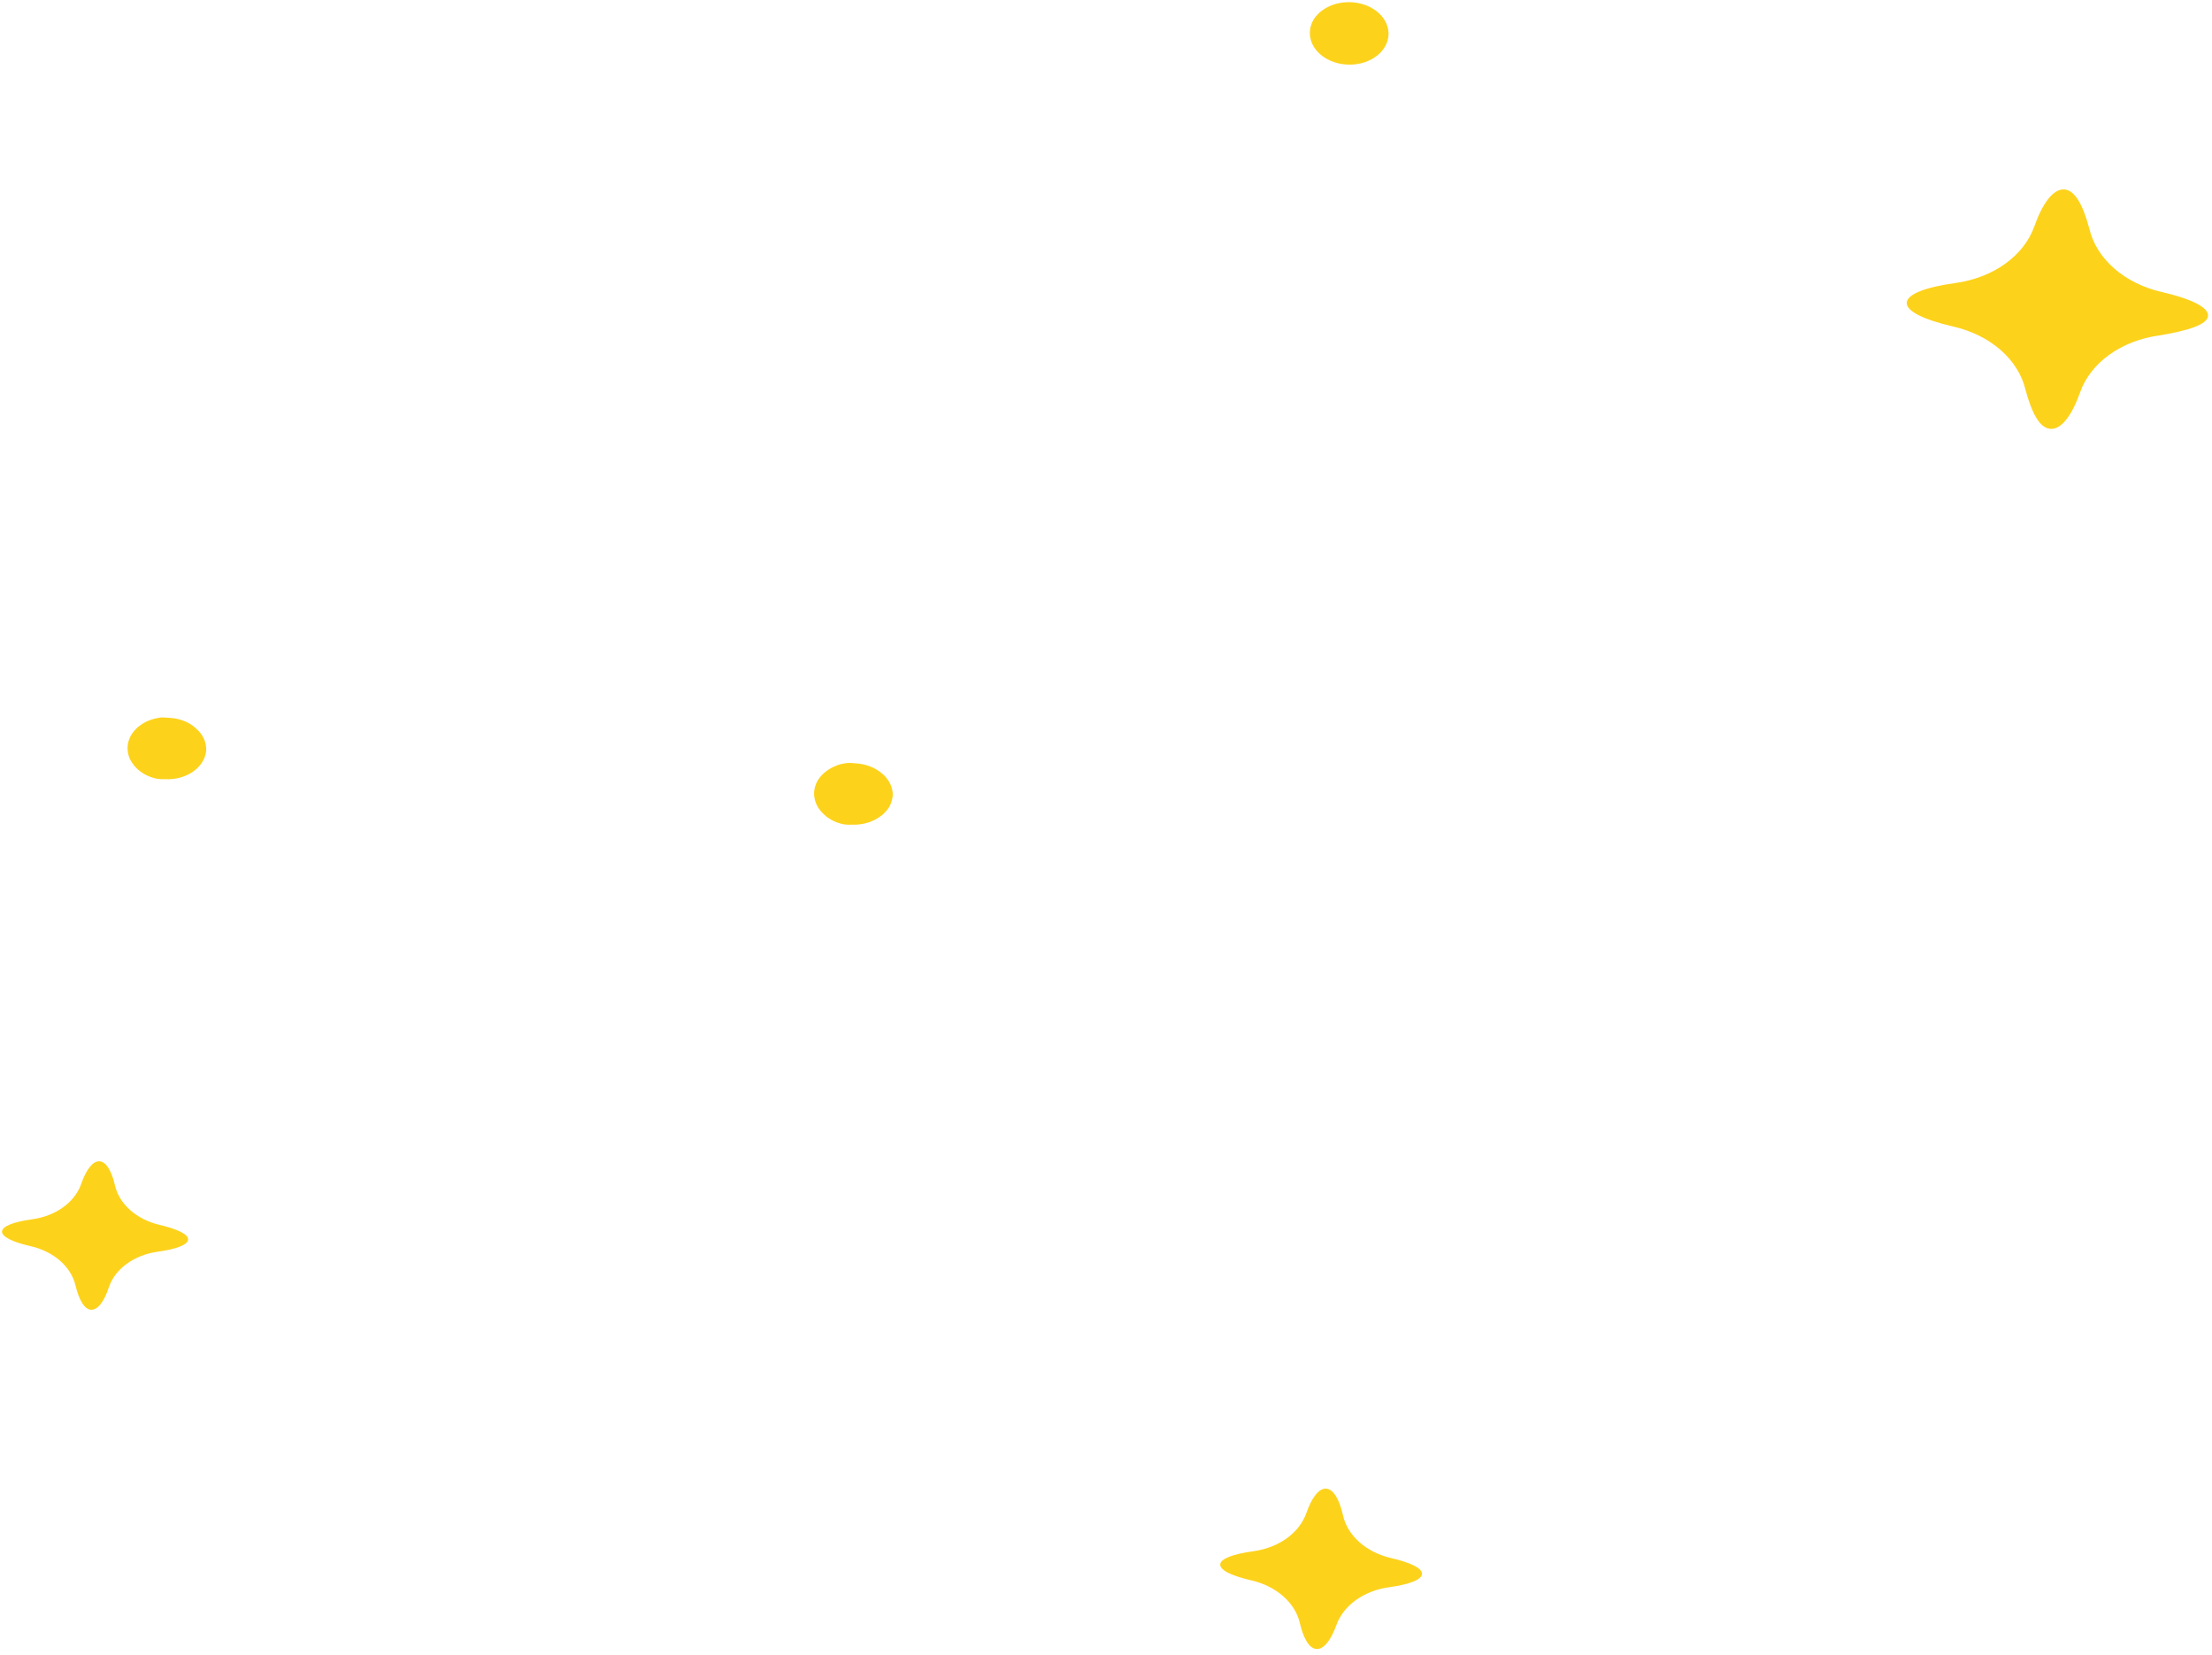
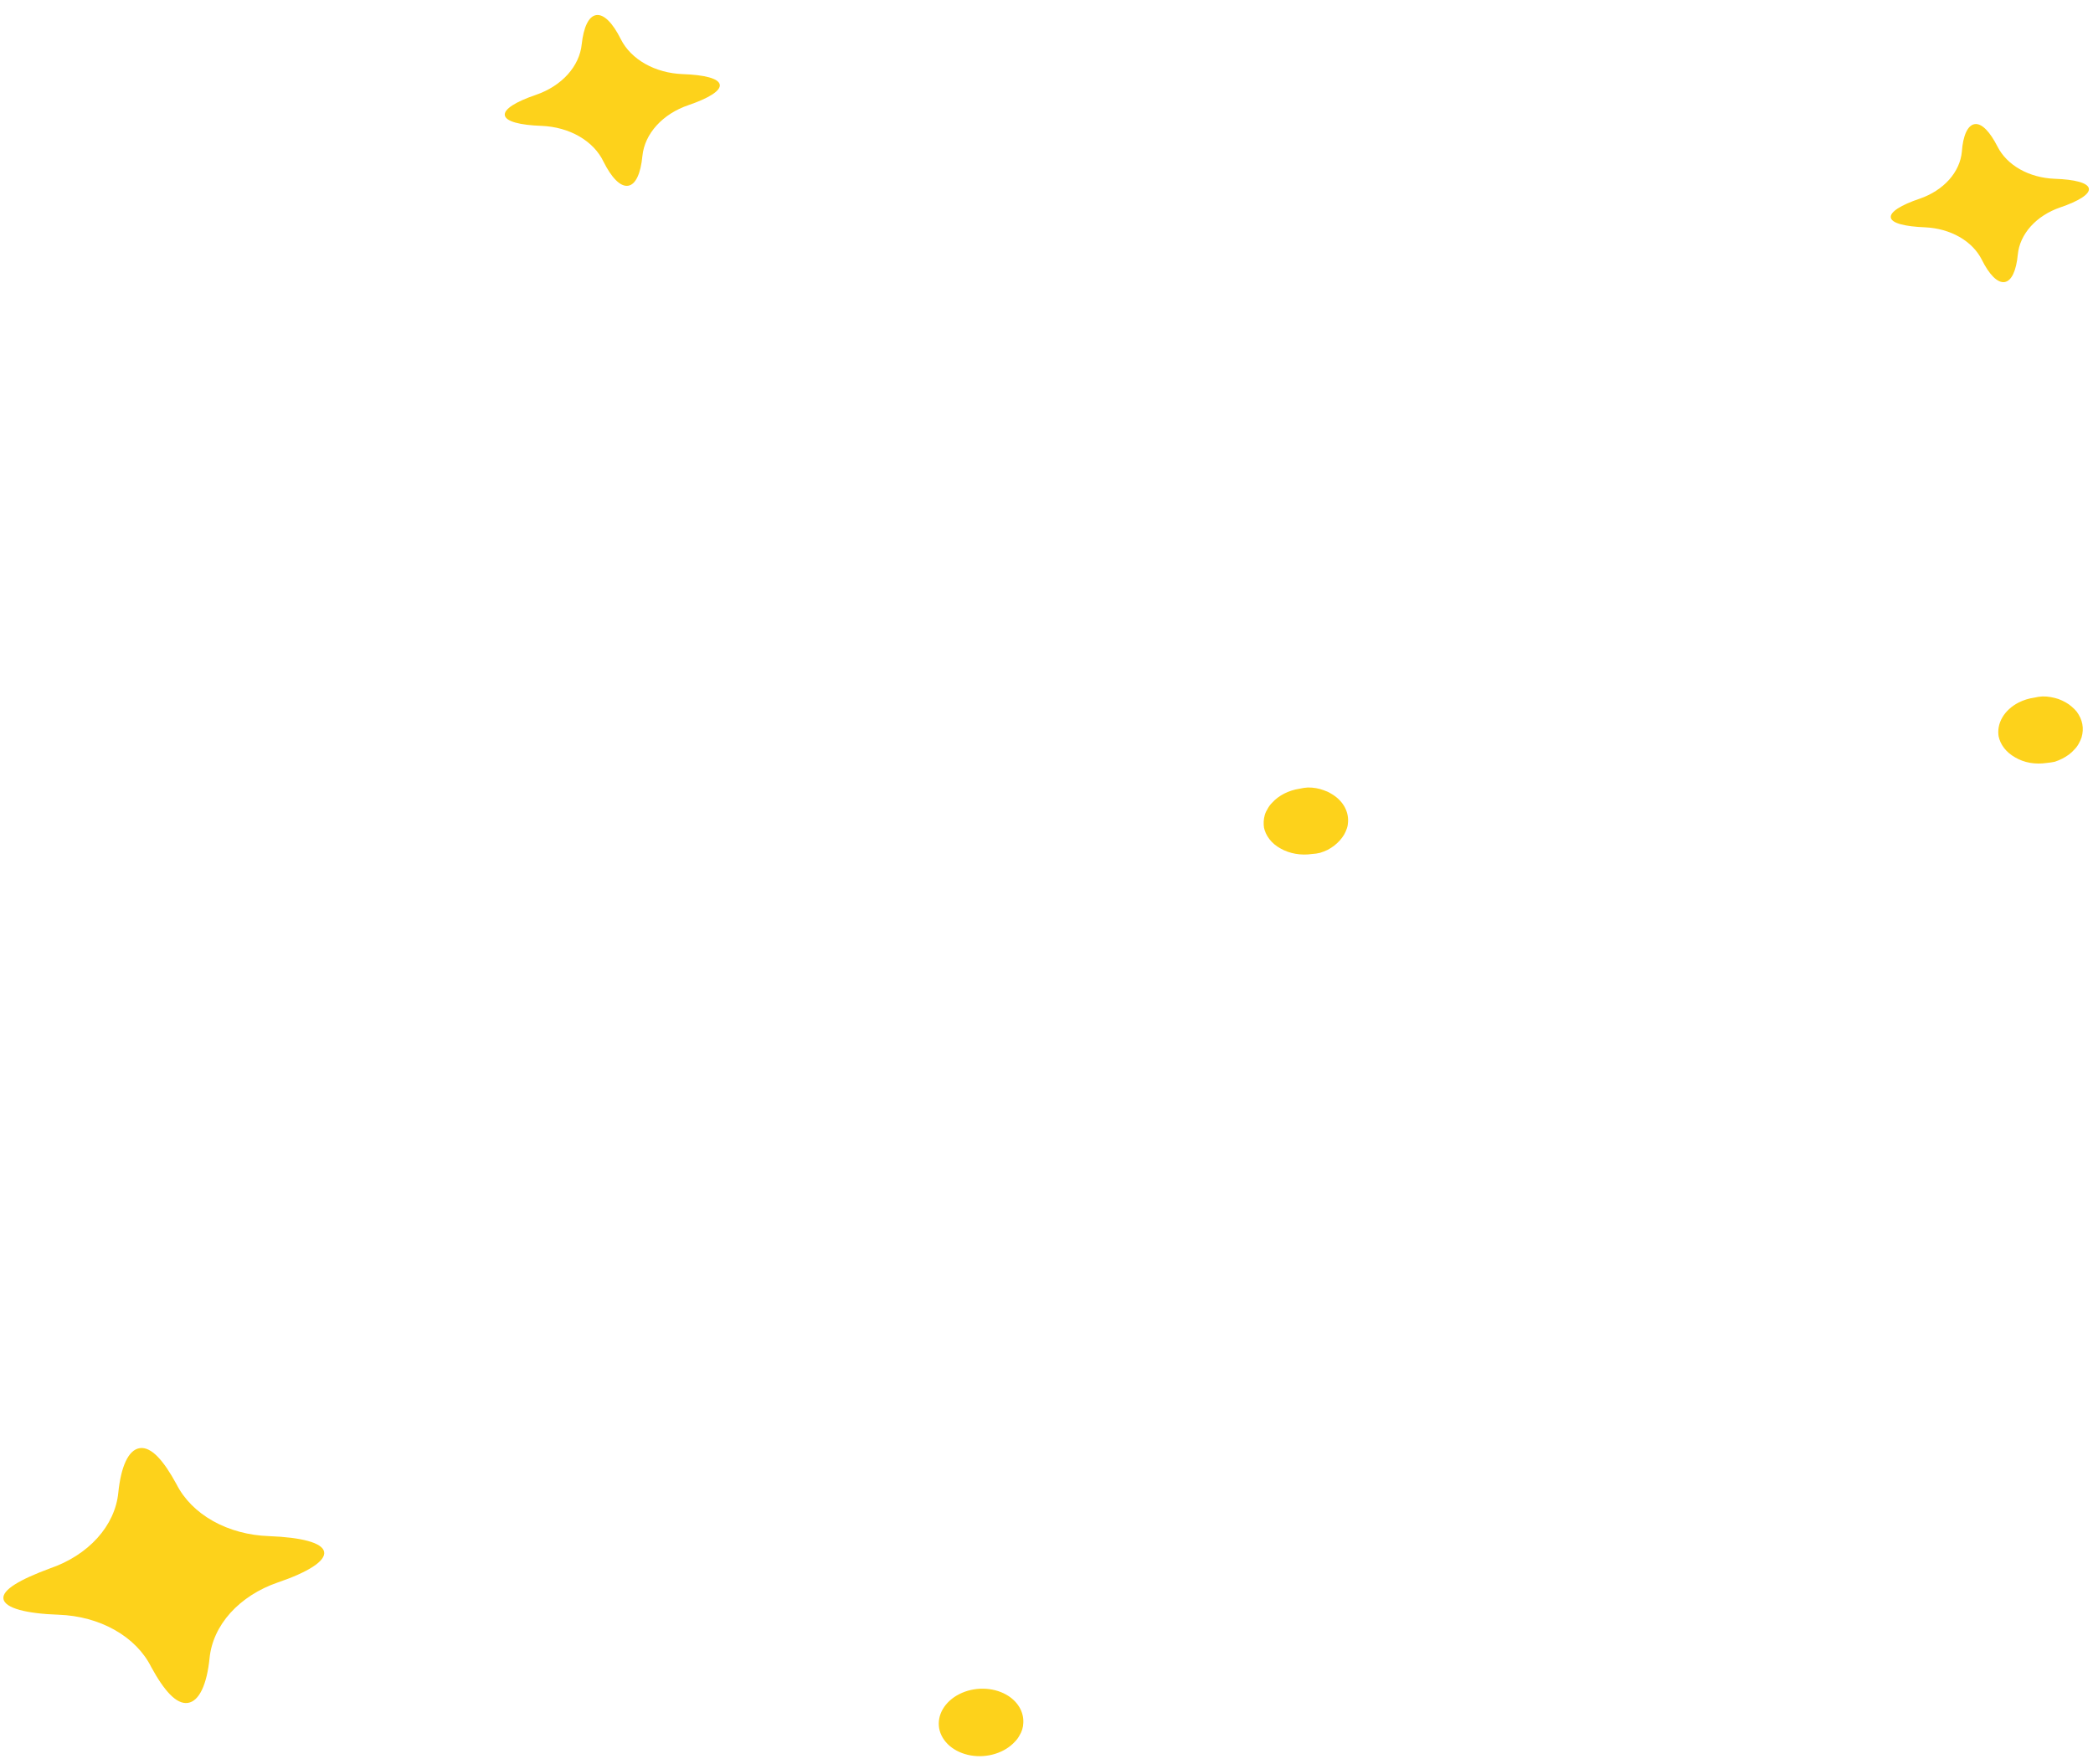
- <svg xmlns="http://www.w3.org/2000/svg" width="123" height="92" viewBox="0 0 123 92" fill="none">
-   <path d="M5.067 72.811C4.695 72.794 4.395 72.275 4.199 71.464C4.08 70.953 3.784 70.477 3.344 70.091C2.904 69.704 2.339 69.423 1.711 69.279C0.715 69.052 0.096 68.755 0.112 68.459C0.129 68.163 0.778 67.92 1.795 67.781C2.435 67.692 3.029 67.461 3.51 67.114C3.99 66.768 4.338 66.32 4.513 65.822C4.787 65.031 5.154 64.541 5.526 64.557C5.898 64.573 6.209 65.093 6.394 65.904C6.511 66.411 6.803 66.884 7.237 67.269C7.67 67.655 8.228 67.938 8.849 68.087C9.855 68.323 10.475 68.612 10.458 68.908C10.442 69.204 9.792 69.446 8.765 69.585C8.126 69.674 7.532 69.905 7.054 70.252C6.575 70.598 6.23 71.046 6.058 71.544C5.806 72.337 5.438 72.827 5.067 72.811ZM114.032 23.842C113.431 23.816 112.984 22.985 112.629 21.669C112.436 20.845 111.956 20.078 111.245 19.456C110.533 18.834 109.618 18.382 108.604 18.152C106.992 17.776 105.998 17.306 106.025 16.827C106.052 16.348 107.093 15.957 108.739 15.732C109.773 15.588 110.732 15.216 111.508 14.657C112.283 14.098 112.844 13.375 113.125 12.571C113.58 11.29 114.171 10.504 114.773 10.53C115.374 10.556 115.822 11.387 116.176 12.703C116.367 13.528 116.845 14.295 117.555 14.918C118.264 15.542 119.177 15.996 120.189 16.229C121.802 16.596 122.806 17.076 122.78 17.554C122.753 18.033 121.703 18.38 120.055 18.649C119.022 18.792 118.064 19.163 117.289 19.72C116.513 20.277 115.952 20.999 115.67 21.801C115.215 23.082 114.634 23.868 114.032 23.842ZM73.214 91.671C72.81 91.654 72.479 91.099 72.276 90.217C72.147 89.665 71.827 89.152 71.352 88.735C70.877 88.318 70.267 88.014 69.59 87.857C68.507 87.61 67.834 87.292 67.852 86.97C67.87 86.648 68.575 86.391 69.68 86.238C70.375 86.144 71.021 85.896 71.544 85.522C72.067 85.148 72.445 84.663 72.637 84.123C72.937 83.264 73.328 82.74 73.732 82.757C74.137 82.775 74.468 83.33 74.671 84.212C74.788 84.77 75.102 85.292 75.575 85.718C76.048 86.143 76.661 86.454 77.344 86.614C78.426 86.862 79.088 87.179 79.07 87.501C79.052 87.823 78.358 88.081 77.254 88.234C76.56 88.328 75.916 88.577 75.395 88.951C74.874 89.325 74.497 89.809 74.308 90.349C74.01 91.165 73.619 91.689 73.214 91.671ZM49.64 44.27C49.653 44.043 49.609 43.816 49.513 43.601C49.415 43.383 49.262 43.184 49.063 43.014C48.673 42.669 48.129 42.461 47.55 42.434C47.409 42.414 47.266 42.408 47.123 42.415C46.98 42.432 46.839 42.458 46.702 42.493C46.57 42.534 46.443 42.584 46.321 42.642C46.079 42.761 45.866 42.914 45.693 43.095C45.608 43.188 45.533 43.287 45.468 43.391C45.406 43.491 45.36 43.597 45.33 43.707C45.245 43.985 45.248 44.275 45.338 44.553C45.428 44.831 45.602 45.088 45.844 45.301C45.936 45.389 46.042 45.467 46.16 45.533C46.272 45.604 46.394 45.665 46.523 45.714C46.654 45.765 46.791 45.803 46.933 45.828C47.074 45.847 47.217 45.853 47.36 45.846C47.939 45.87 48.504 45.709 48.93 45.4C49.04 45.328 49.137 45.244 49.218 45.15C49.307 45.062 49.383 44.966 49.443 44.864C49.559 44.654 49.627 44.429 49.644 44.2L49.64 44.27ZM11.466 41.739C11.478 41.512 11.435 41.285 11.338 41.071C11.239 40.853 11.086 40.654 10.889 40.484C10.701 40.31 10.47 40.169 10.21 40.07C9.948 39.971 9.664 39.914 9.375 39.903C9.234 39.888 9.091 39.882 8.949 39.885C8.806 39.904 8.665 39.933 8.527 39.971C8.396 40.009 8.268 40.056 8.147 40.111C8.025 40.169 7.91 40.237 7.807 40.315C7.697 40.387 7.6 40.471 7.519 40.564C7.434 40.657 7.358 40.756 7.294 40.86C7.237 40.962 7.19 41.068 7.156 41.177C7.087 41.399 7.074 41.629 7.118 41.856C7.14 41.97 7.174 42.082 7.22 42.192C7.273 42.298 7.337 42.4 7.411 42.497C7.484 42.598 7.571 42.693 7.67 42.779C7.767 42.863 7.873 42.94 7.986 43.011C8.1 43.077 8.222 43.134 8.349 43.184C8.479 43.234 8.617 43.273 8.759 43.297C8.9 43.316 9.043 43.323 9.185 43.316C9.474 43.33 9.763 43.298 10.035 43.222C10.441 43.107 10.795 42.898 11.05 42.621C11.305 42.345 11.451 42.014 11.47 41.67L11.466 41.739ZM77.209 1.952C77.227 1.608 77.116 1.268 76.891 0.972C76.667 0.677 76.338 0.44 75.947 0.291C75.556 0.143 75.119 0.089 74.692 0.137C74.266 0.186 73.868 0.333 73.548 0.562C73.438 0.634 73.341 0.718 73.26 0.812C73.171 0.9 73.096 0.996 73.036 1.099C72.974 1.202 72.927 1.311 72.897 1.424C72.813 1.702 72.816 1.992 72.905 2.27C72.995 2.548 73.169 2.805 73.412 3.017C73.704 3.273 74.084 3.454 74.503 3.539C74.923 3.624 75.363 3.609 75.769 3.495C76.175 3.381 76.528 3.174 76.784 2.899C77.04 2.625 77.188 2.295 77.209 1.952Z" fill="#FDD21B" />
+ <svg xmlns="http://www.w3.org/2000/svg" width="108" height="91" viewBox="0 0 108 91" fill="none">
+   <path d="M101.897 6.404C102.264 6.35 102.683 6.801 103.069 7.557C103.309 8.034 103.712 8.443 104.235 8.738C104.758 9.033 105.378 9.201 106.026 9.225C107.054 9.259 107.731 9.433 107.786 9.726C107.841 10.018 107.265 10.377 106.305 10.704C105.701 10.911 105.176 11.249 104.79 11.677C104.404 12.106 104.172 12.609 104.121 13.129C104.043 13.953 103.803 14.501 103.435 14.555C103.068 14.609 102.639 14.16 102.263 13.402C102.026 12.929 101.627 12.522 101.111 12.226C100.595 11.931 99.981 11.759 99.339 11.73C98.299 11.688 97.624 11.523 97.568 11.23C97.513 10.938 98.089 10.579 99.06 10.251C99.663 10.044 100.187 9.706 100.572 9.278C100.956 8.849 101.185 8.346 101.233 7.827C101.289 7.006 101.53 6.458 101.897 6.404ZM7.212 74.724C7.807 74.636 8.443 75.364 9.106 76.583C9.494 77.353 10.147 78.012 10.992 78.486C11.837 78.96 12.84 79.23 13.886 79.264C15.552 79.328 16.636 79.601 16.725 80.074C16.815 80.547 15.891 81.125 14.337 81.654C13.361 81.989 12.514 82.533 11.89 83.224C11.267 83.916 10.894 84.728 10.813 85.567C10.677 86.904 10.287 87.783 9.693 87.87C9.099 87.958 8.462 87.23 7.799 86.011C7.414 85.241 6.762 84.581 5.919 84.105C5.075 83.629 4.074 83.357 3.029 83.32C1.365 83.264 0.268 82.984 0.179 82.511C0.09 82.038 1.032 81.502 2.578 80.929C3.552 80.596 4.399 80.053 5.023 79.363C5.646 78.673 6.021 77.863 6.104 77.025C6.24 75.689 6.618 74.811 7.212 74.724ZM30.768 0.778C31.167 0.719 31.625 1.199 32.035 2.023C32.294 2.537 32.73 2.979 33.295 3.297C33.859 3.615 34.529 3.798 35.228 3.824C36.345 3.862 37.079 4.046 37.139 4.364C37.199 4.682 36.572 5.066 35.53 5.423C34.873 5.645 34.302 6.009 33.881 6.473C33.46 6.936 33.206 7.481 33.149 8.045C33.063 8.941 32.807 9.527 32.408 9.585C32.008 9.644 31.551 9.164 31.14 8.34C30.891 7.817 30.459 7.366 29.895 7.039C29.33 6.712 28.656 6.524 27.95 6.495C26.833 6.456 26.11 6.271 26.05 5.953C25.99 5.635 26.606 5.252 27.649 4.896C28.304 4.673 28.873 4.309 29.292 3.846C29.711 3.382 29.963 2.838 30.018 2.275C30.112 1.422 30.368 0.836 30.768 0.778ZM65.214 42.666C65.256 42.89 65.353 43.104 65.499 43.295C65.647 43.49 65.845 43.656 66.08 43.784C66.544 44.048 67.126 44.15 67.699 44.067C67.841 44.059 67.982 44.039 68.12 44.005C68.256 43.962 68.387 43.91 68.513 43.85C68.632 43.785 68.745 43.713 68.849 43.633C69.057 43.471 69.228 43.281 69.354 43.072C69.415 42.965 69.464 42.855 69.502 42.741C69.539 42.631 69.558 42.519 69.561 42.406C69.577 42.119 69.504 41.835 69.35 41.581C69.195 41.326 68.963 41.108 68.675 40.946C68.564 40.876 68.441 40.82 68.31 40.778C68.184 40.729 68.05 40.692 67.912 40.669C67.772 40.644 67.629 40.633 67.484 40.635C67.342 40.643 67.2 40.664 67.063 40.697C66.491 40.783 65.978 41.046 65.636 41.428C65.545 41.52 65.471 41.62 65.414 41.726C65.349 41.829 65.298 41.937 65.264 42.049C65.201 42.275 65.188 42.508 65.227 42.735L65.214 42.666ZM103.124 37.967C103.167 38.191 103.264 38.405 103.41 38.596C103.56 38.789 103.757 38.956 103.99 39.085C104.216 39.219 104.476 39.314 104.753 39.362C105.033 39.409 105.324 39.411 105.609 39.368C105.751 39.356 105.892 39.335 106.03 39.306C106.166 39.26 106.296 39.206 106.421 39.142C106.541 39.081 106.654 39.011 106.759 38.934C106.865 38.854 106.96 38.766 107.043 38.671C107.133 38.58 107.207 38.48 107.264 38.373C107.325 38.266 107.374 38.155 107.412 38.042C107.444 37.931 107.463 37.819 107.471 37.706C107.485 37.477 107.442 37.249 107.345 37.036C107.295 36.929 107.235 36.825 107.164 36.727C107.087 36.633 107 36.545 106.904 36.465C106.808 36.379 106.701 36.303 106.583 36.238C106.468 36.174 106.346 36.118 106.219 36.07C106.091 36.028 105.958 35.994 105.822 35.97C105.682 35.945 105.539 35.933 105.394 35.936C105.252 35.944 105.11 35.964 104.973 35.998C104.688 36.038 104.413 36.124 104.166 36.249C103.796 36.438 103.501 36.709 103.318 37.026C103.135 37.344 103.072 37.696 103.137 38.035L103.124 37.967ZM48.463 89.195C48.529 89.534 48.719 89.846 49.009 90.093C49.3 90.339 49.678 90.509 50.096 90.581C50.514 90.652 50.953 90.623 51.359 90.495C51.764 90.368 52.118 90.149 52.375 89.865C52.465 89.774 52.539 89.674 52.596 89.567C52.662 89.465 52.712 89.356 52.746 89.245C52.782 89.132 52.801 89.016 52.803 88.901C52.819 88.614 52.746 88.33 52.592 88.076C52.437 87.821 52.206 87.603 51.917 87.441C51.57 87.246 51.155 87.14 50.725 87.136C50.295 87.131 49.868 87.229 49.499 87.417C49.13 87.604 48.834 87.873 48.65 88.19C48.466 88.506 48.401 88.856 48.463 89.195Z" fill="#FDD21B" />
</svg>
